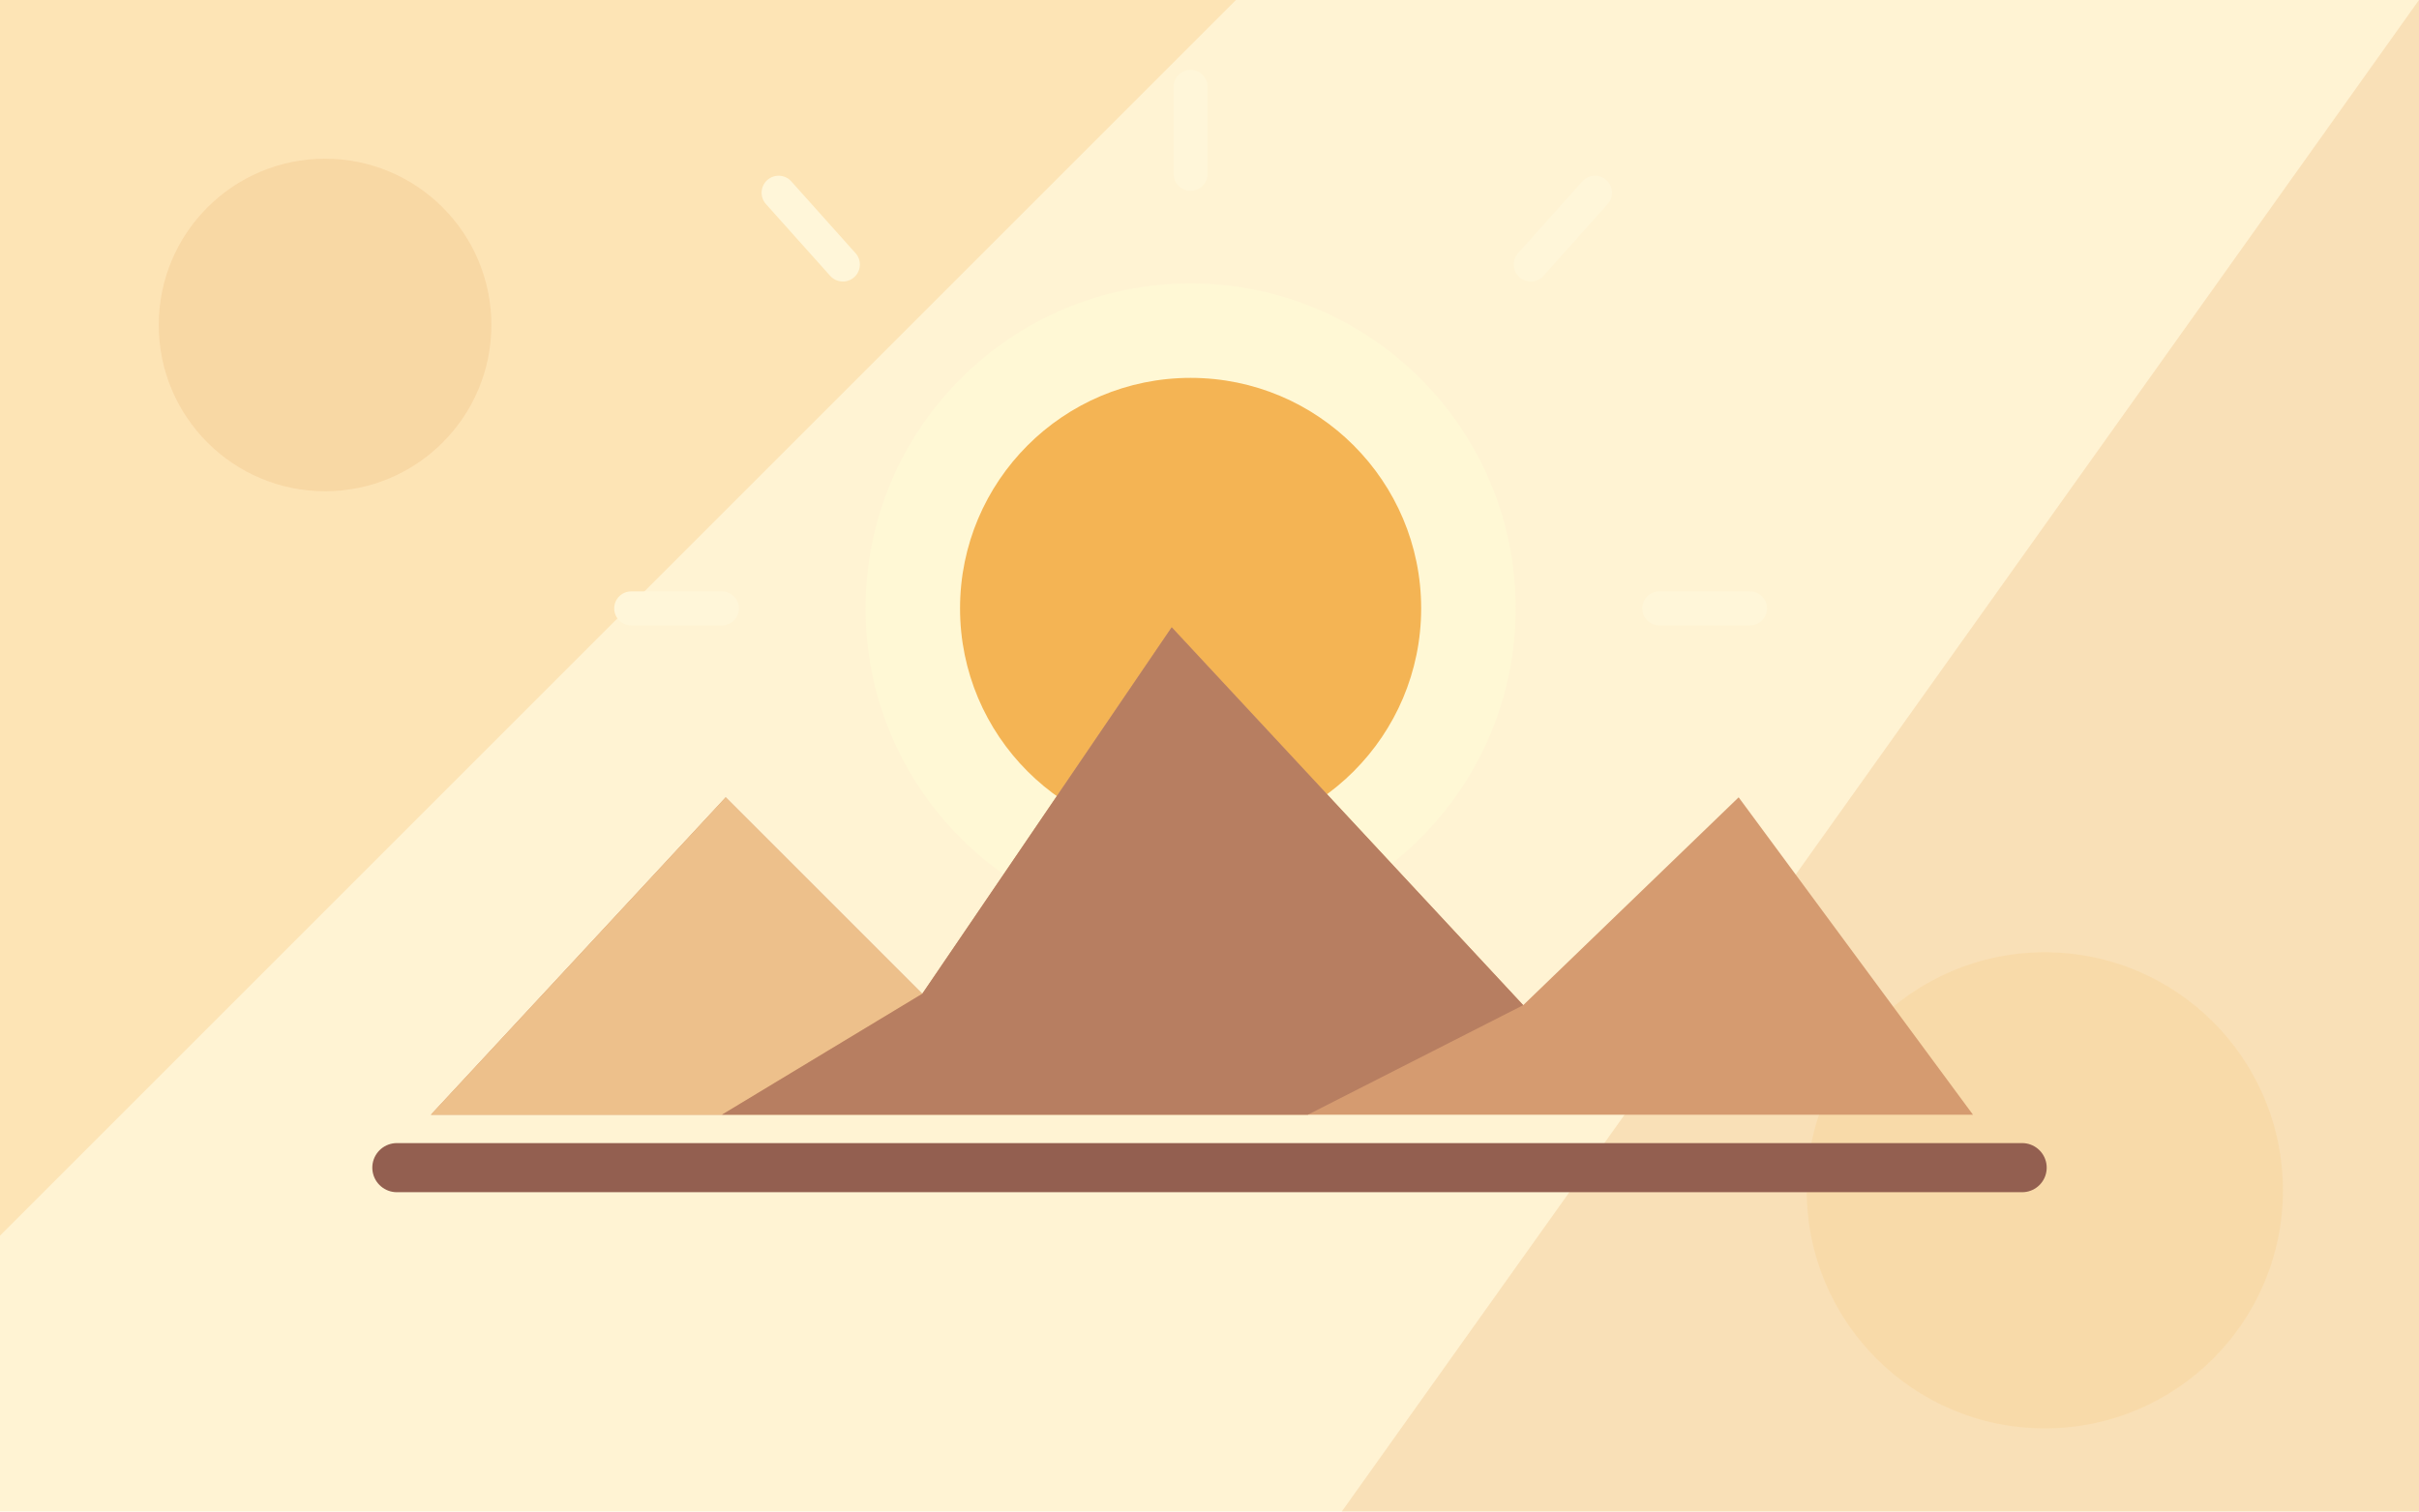
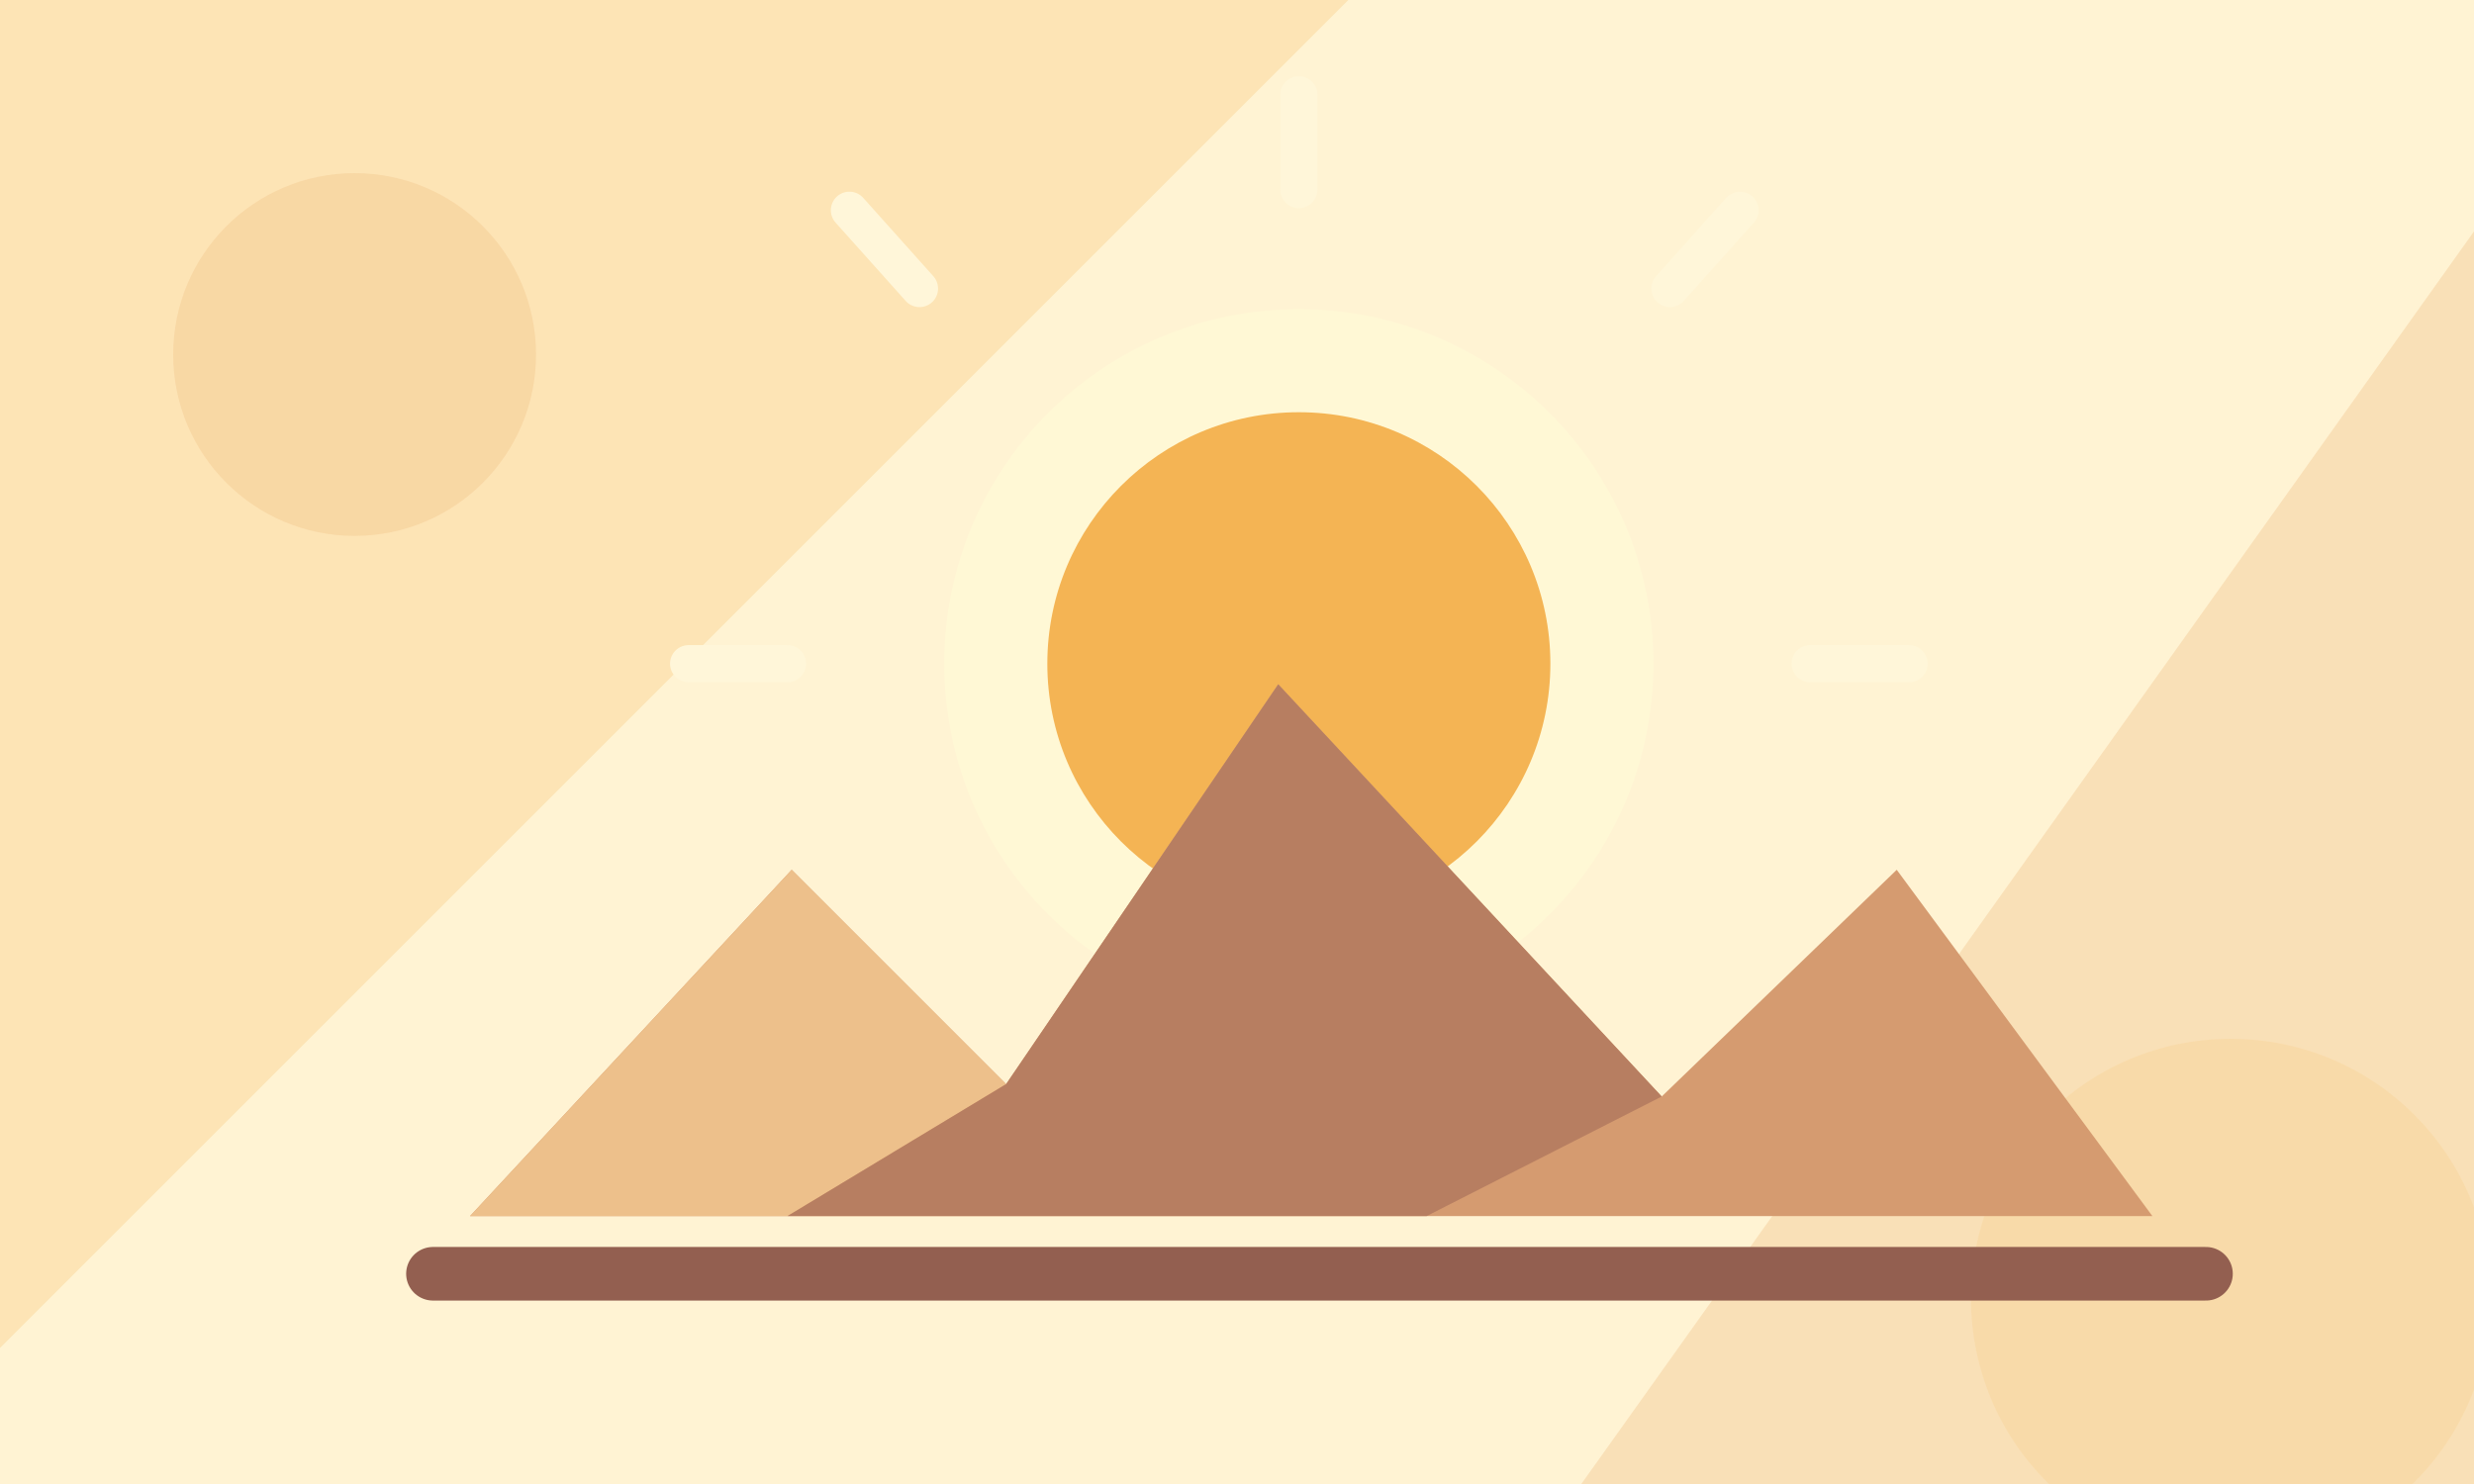
- <svg xmlns="http://www.w3.org/2000/svg" viewBox="0 0 640 400" role="img" aria-label="duha prayer time geometric illustration">
-   <rect width="640" height="400" fill="#fff3d3" />
+ <svg xmlns="http://www.w3.org/2000/svg" viewBox="0 0 600 360" role="img" aria-label="duha prayer time geometric illustration">
+   <polygon points="0,0 120,0 0,100" fill="#c9e0ce" opacity=".2" />
+   <polygon points="120,0 235,0 176,89" fill="#b6d5c4" opacity=".2" />
+   <polygon points="235,0 346,0 292,65" fill="#e0e7d4" opacity=".2" />
+   <polygon points="346,0 460,0 418,84" fill="#d3e0c5" opacity=".2" />
+   <polygon points="460,0 600,0 600,95" fill="#b4d0c2" opacity=".2" />
+   <polygon points="0,260 75,360 0,360" fill="#eddcc7" opacity=".2" />
+   <polygon points="75,360 190,360 133,286" fill="#decbbd" opacity=".2" />
+   <polygon points="190,360 320,360 250,299" fill="#bfcdd0" opacity=".2" />
+   <polygon points="320,360 460,360 394,290" fill="#c3dae0" opacity=".2" />
+   <polygon points="460,360 600,360 600,270" fill="#d8cbd6" opacity=".2" />
+   <rect width="600" height="360" fill="#fff3d3" />
  <path d="M0 0h327L0 327z" fill="#f8c97f" opacity=".35" />
  <path d="M640 0v400H355z" fill="#e69e58" opacity=".23" />
  <circle cx="86" cy="86" r="44" fill="#e69e58" opacity=".18" />
  <circle cx="541" cy="315" r="63" fill="#f8c97f" opacity=".24" />
  <circle cx="315" cy="161" r="86" fill="#fff8d5" />
  <circle cx="315" cy="161" r="61" fill="#f4b454" />
  <path d="M114 295l78-84 52 52 66-97 93 100 57-55 62 84z" fill="#d59b70" />
  <path d="M114 295l78-84 52 52-53 32z" fill="#edc08b" />
  <path d="M244 263l66-97 93 100-57 29H191z" fill="#b77e61" />
  <path d="M105 309h430" stroke="#935f50" stroke-width="13" stroke-linecap="round" />
  <g stroke="#fff6d9" stroke-width="9" stroke-linecap="round">
    <path d="M315 46V23M191 161h-24M439 161h24M223 70l-17-19M405 70l17-19" />
  </g>
</svg>
